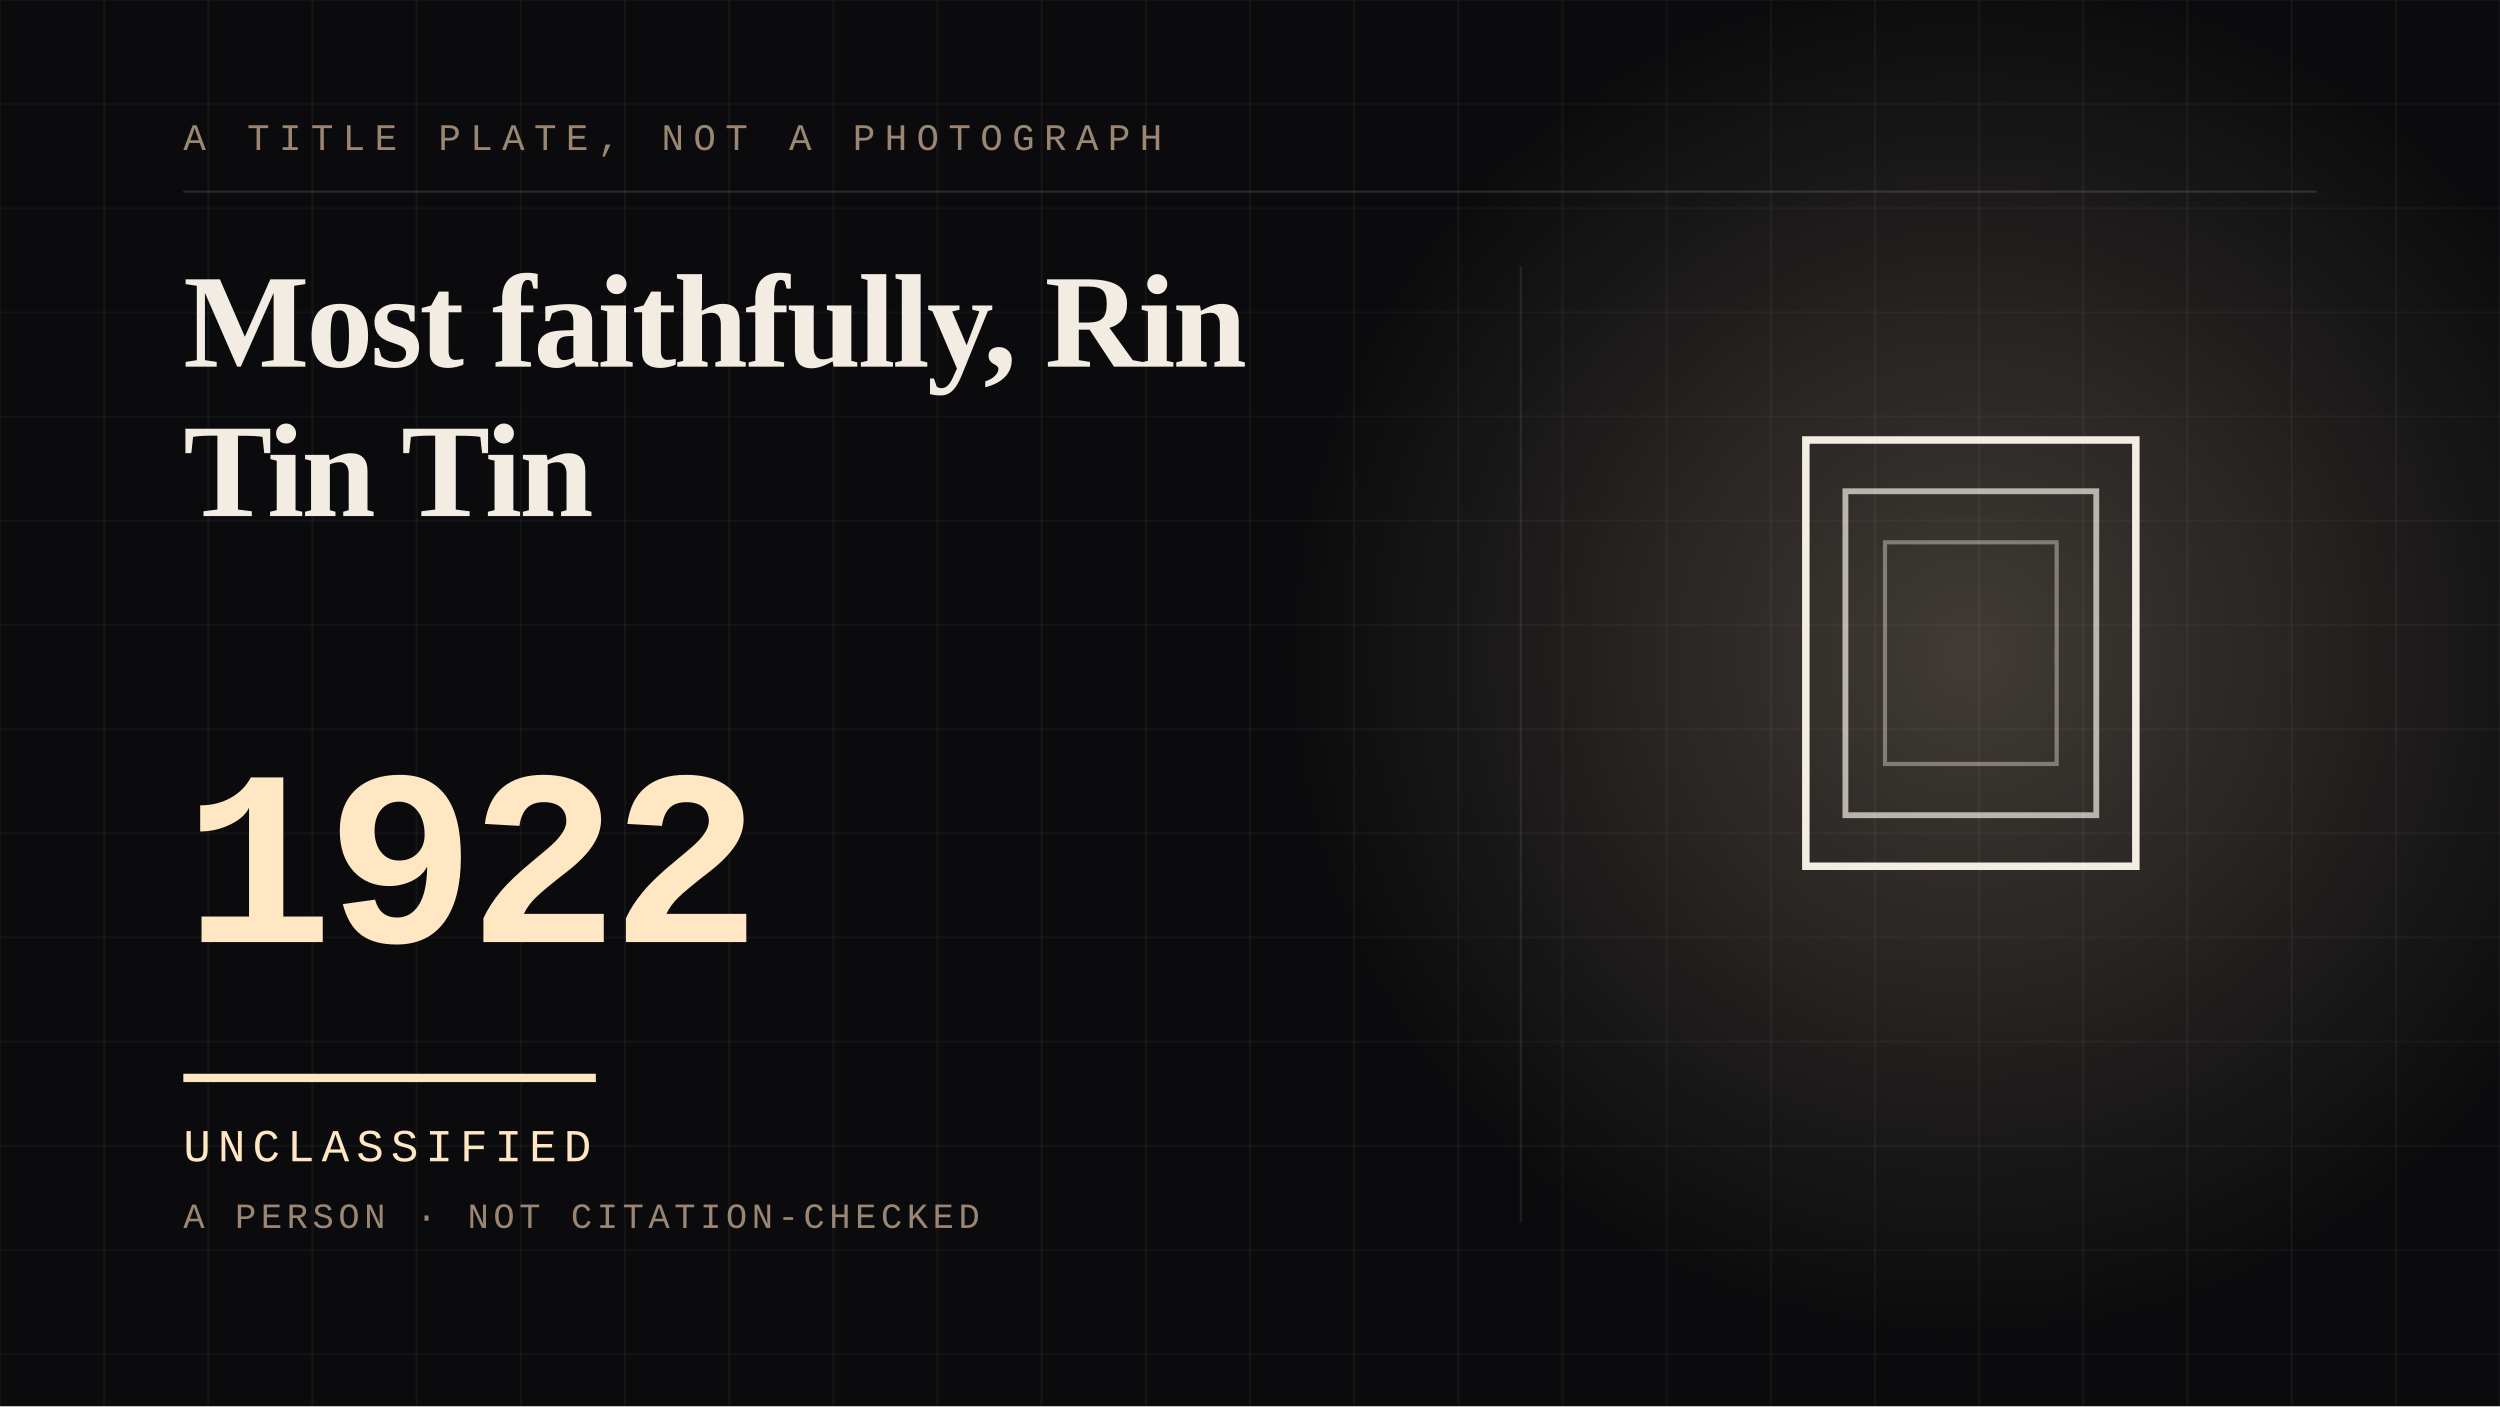
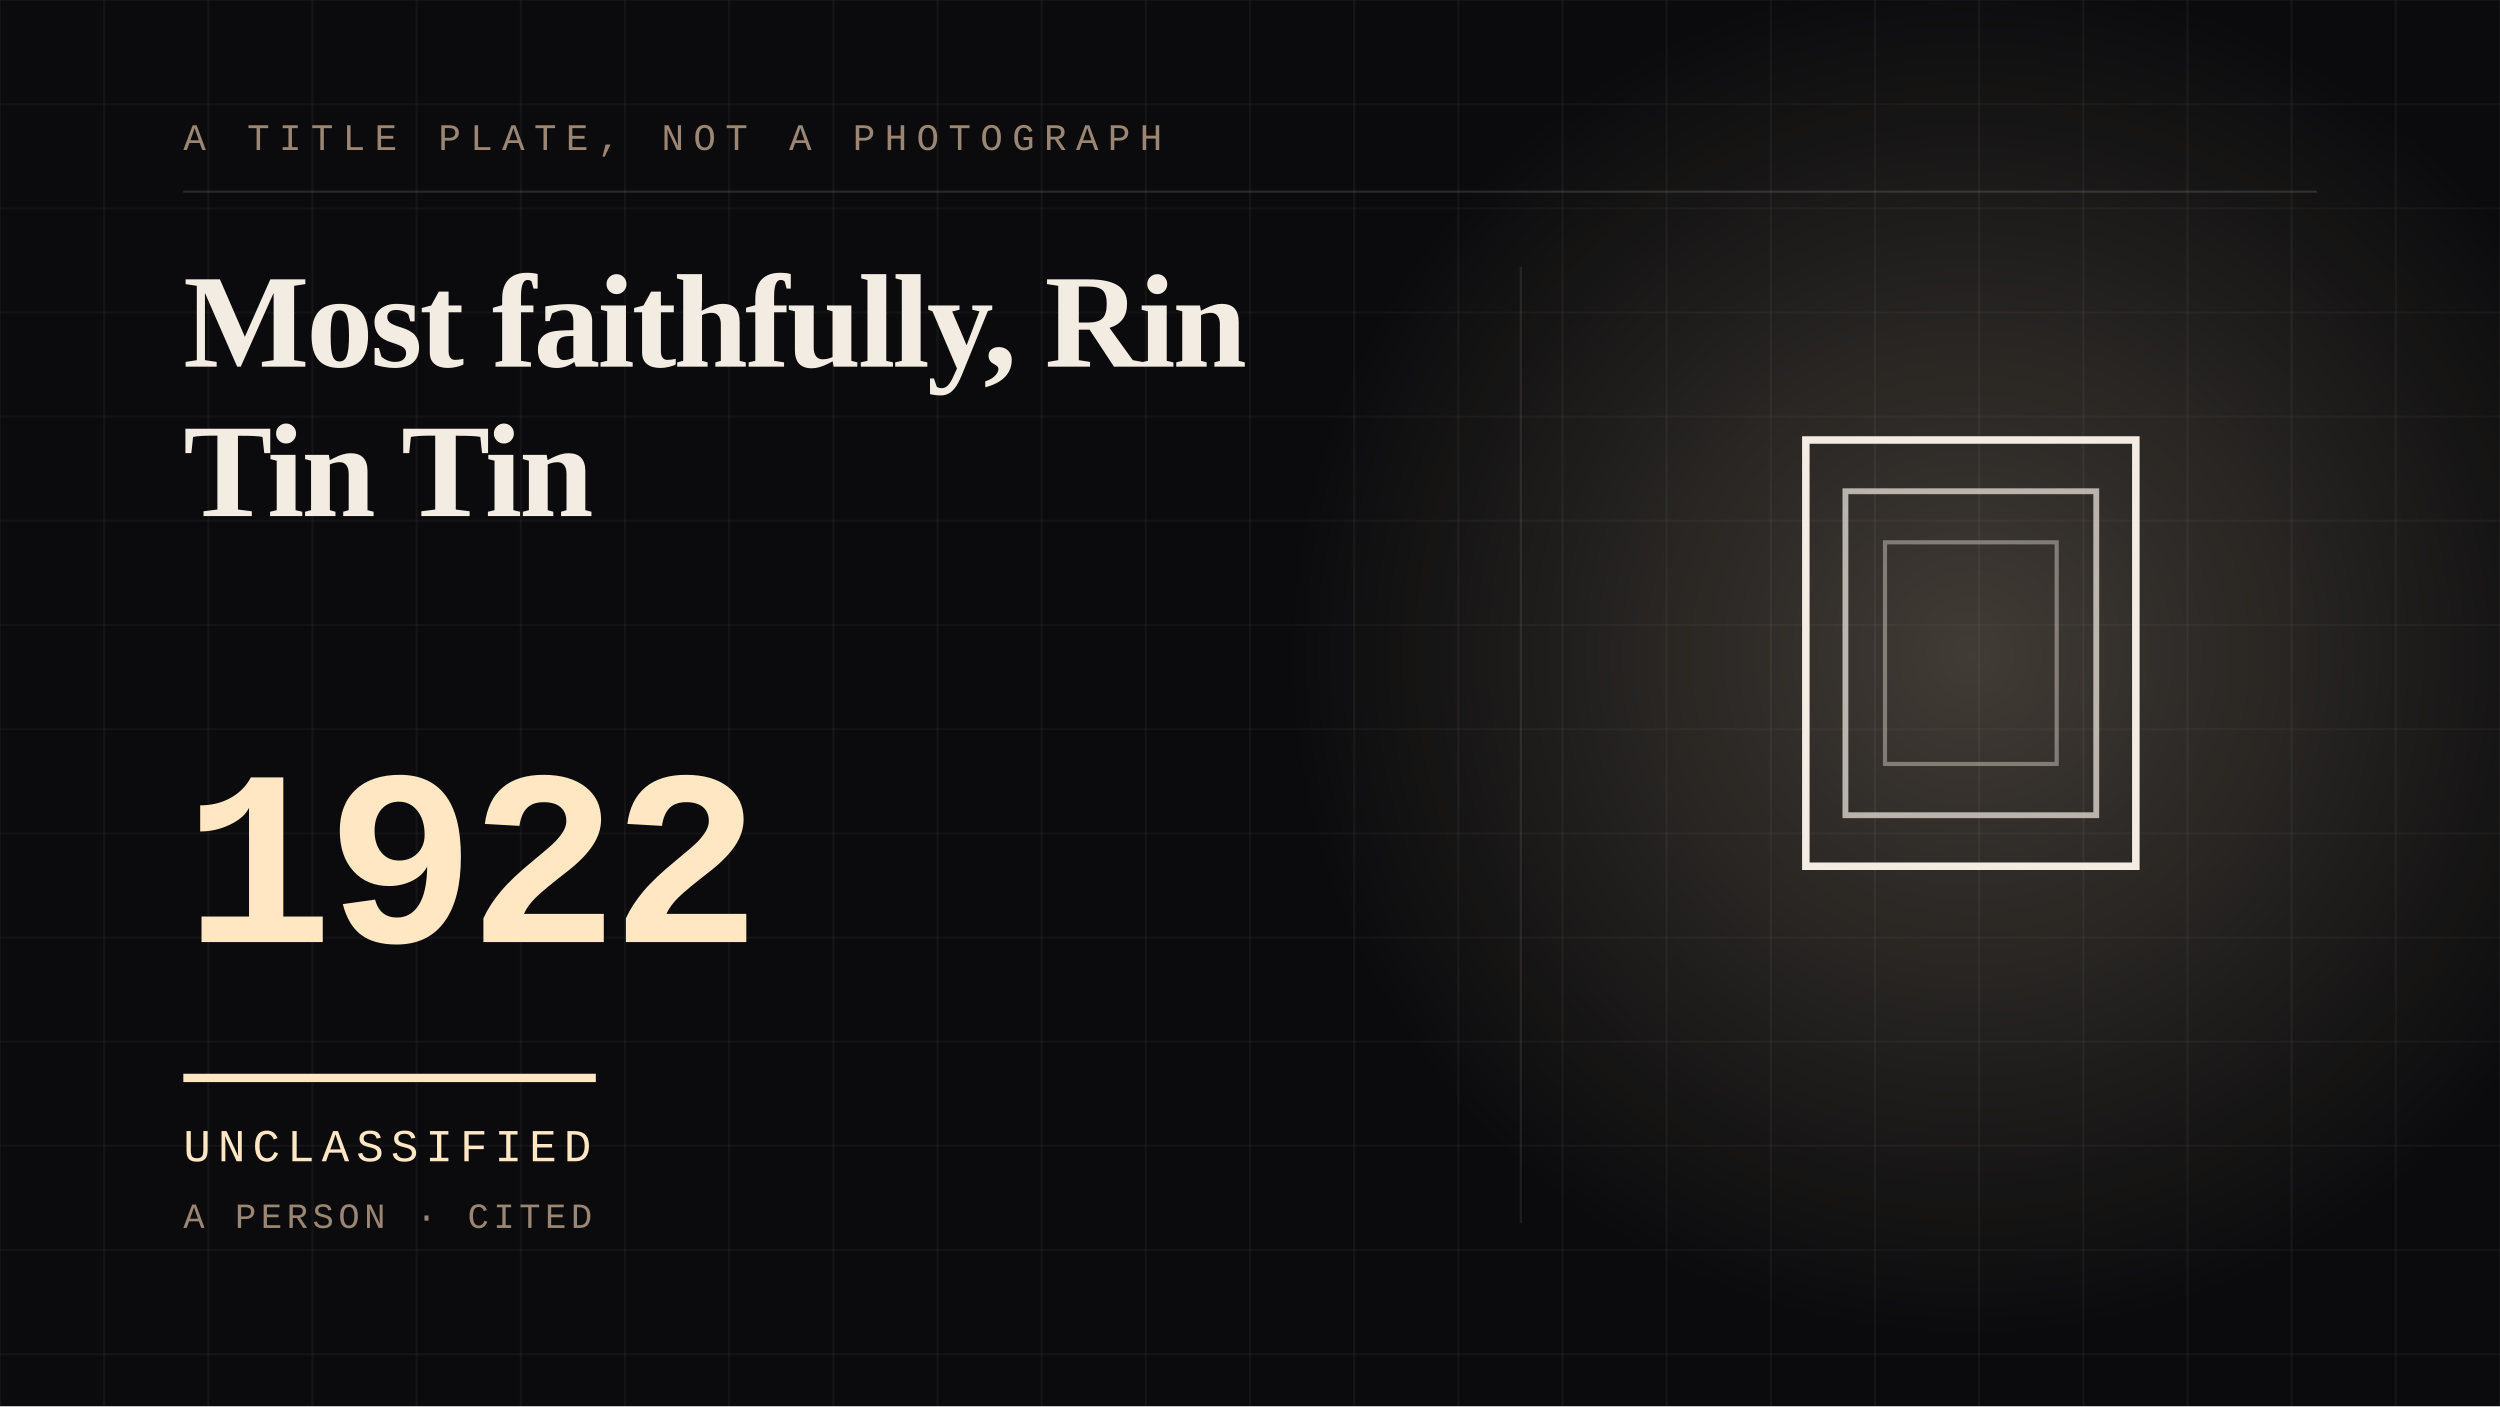
<svg xmlns="http://www.w3.org/2000/svg" viewBox="0 0 1200 675" width="1200" height="675" role="img" aria-label="Title plate: Most faithfully, Rin Tin Tin, 1922, A person, Unclassified. Drawn from the entry's own record, not a photograph.">
  <rect width="1200" height="675" fill="#0b0b0d" />
  <line x1="0" y1="0" x2="0" y2="675" stroke="#f3ece2" stroke-width="1" opacity=".045" />
  <line x1="50" y1="0" x2="50" y2="675" stroke="#f3ece2" stroke-width="1" opacity=".045" />
  <line x1="100" y1="0" x2="100" y2="675" stroke="#f3ece2" stroke-width="1" opacity=".045" />
  <line x1="150" y1="0" x2="150" y2="675" stroke="#f3ece2" stroke-width="1" opacity=".045" />
  <line x1="200" y1="0" x2="200" y2="675" stroke="#f3ece2" stroke-width="1" opacity=".045" />
  <line x1="250" y1="0" x2="250" y2="675" stroke="#f3ece2" stroke-width="1" opacity=".045" />
  <line x1="300" y1="0" x2="300" y2="675" stroke="#f3ece2" stroke-width="1" opacity=".045" />
  <line x1="350" y1="0" x2="350" y2="675" stroke="#f3ece2" stroke-width="1" opacity=".045" />
  <line x1="400" y1="0" x2="400" y2="675" stroke="#f3ece2" stroke-width="1" opacity=".045" />
  <line x1="450" y1="0" x2="450" y2="675" stroke="#f3ece2" stroke-width="1" opacity=".045" />
  <line x1="500" y1="0" x2="500" y2="675" stroke="#f3ece2" stroke-width="1" opacity=".045" />
  <line x1="550" y1="0" x2="550" y2="675" stroke="#f3ece2" stroke-width="1" opacity=".045" />
  <line x1="600" y1="0" x2="600" y2="675" stroke="#f3ece2" stroke-width="1" opacity=".045" />
  <line x1="650" y1="0" x2="650" y2="675" stroke="#f3ece2" stroke-width="1" opacity=".045" />
  <line x1="700" y1="0" x2="700" y2="675" stroke="#f3ece2" stroke-width="1" opacity=".045" />
  <line x1="750" y1="0" x2="750" y2="675" stroke="#f3ece2" stroke-width="1" opacity=".045" />
  <line x1="800" y1="0" x2="800" y2="675" stroke="#f3ece2" stroke-width="1" opacity=".045" />
  <line x1="850" y1="0" x2="850" y2="675" stroke="#f3ece2" stroke-width="1" opacity=".045" />
  <line x1="900" y1="0" x2="900" y2="675" stroke="#f3ece2" stroke-width="1" opacity=".045" />
  <line x1="950" y1="0" x2="950" y2="675" stroke="#f3ece2" stroke-width="1" opacity=".045" />
  <line x1="1000" y1="0" x2="1000" y2="675" stroke="#f3ece2" stroke-width="1" opacity=".045" />
  <line x1="1050" y1="0" x2="1050" y2="675" stroke="#f3ece2" stroke-width="1" opacity=".045" />
  <line x1="1100" y1="0" x2="1100" y2="675" stroke="#f3ece2" stroke-width="1" opacity=".045" />
  <line x1="1150" y1="0" x2="1150" y2="675" stroke="#f3ece2" stroke-width="1" opacity=".045" />
  <line x1="1200" y1="0" x2="1200" y2="675" stroke="#f3ece2" stroke-width="1" opacity=".045" />
  <line x1="0" y1="0" x2="1200" y2="0" stroke="#f3ece2" stroke-width="1" opacity=".035" />
  <line x1="0" y1="50" x2="1200" y2="50" stroke="#f3ece2" stroke-width="1" opacity=".035" />
  <line x1="0" y1="100" x2="1200" y2="100" stroke="#f3ece2" stroke-width="1" opacity=".035" />
  <line x1="0" y1="150" x2="1200" y2="150" stroke="#f3ece2" stroke-width="1" opacity=".035" />
  <line x1="0" y1="200" x2="1200" y2="200" stroke="#f3ece2" stroke-width="1" opacity=".035" />
  <line x1="0" y1="250" x2="1200" y2="250" stroke="#f3ece2" stroke-width="1" opacity=".035" />
  <line x1="0" y1="300" x2="1200" y2="300" stroke="#f3ece2" stroke-width="1" opacity=".035" />
  <line x1="0" y1="350" x2="1200" y2="350" stroke="#f3ece2" stroke-width="1" opacity=".035" />
  <line x1="0" y1="400" x2="1200" y2="400" stroke="#f3ece2" stroke-width="1" opacity=".035" />
  <line x1="0" y1="450" x2="1200" y2="450" stroke="#f3ece2" stroke-width="1" opacity=".035" />
  <line x1="0" y1="500" x2="1200" y2="500" stroke="#f3ece2" stroke-width="1" opacity=".035" />
  <line x1="0" y1="550" x2="1200" y2="550" stroke="#f3ece2" stroke-width="1" opacity=".035" />
  <line x1="0" y1="600" x2="1200" y2="600" stroke="#f3ece2" stroke-width="1" opacity=".035" />
  <line x1="0" y1="650" x2="1200" y2="650" stroke="#f3ece2" stroke-width="1" opacity=".035" />
  <defs>
    <radialGradient id="pg" cx=".5" cy=".5" r=".5">
      <stop offset="0" stop-color="#ffe7c4" stop-opacity=".22" />
      <stop offset="1" stop-color="#ffe7c4" stop-opacity="0" />
    </radialGradient>
  </defs>
  <circle cx="946" cy="314" r="330" fill="url(#pg)" />
  <rect x="866.8" y="211.2" width="158.4" height="204.6" fill="none" stroke="#f3ece2" stroke-width="3.6" opacity="1.00" />
  <rect x="885.8" y="235.8" width="120.4" height="155.5" fill="none" stroke="#f3ece2" stroke-width="2.8" opacity="0.70" />
  <rect x="904.8" y="260.3" width="82.4" height="106.4" fill="none" stroke="#f3ece2" stroke-width="2.0" opacity="0.40" />
  <rect x="866.8" y="211.2" width="158.4" height="204.6" fill="none" stroke="#f3ece2" stroke-width="1.2" stroke-dasharray="3 6" opacity=".45" />
  <text x="88" y="176.0" font-family="Georgia,&quot;Times New Roman&quot;,serif" font-size="64" font-weight="700" fill="#f3ece2" letter-spacing="-1.3">Most faithfully, Rin</text>
  <text x="88" y="247.7" font-family="Georgia,&quot;Times New Roman&quot;,serif" font-size="64" font-weight="700" fill="#f3ece2" letter-spacing="-1.3">Tin Tin</text>
  <text x="88" y="452.2" font-family="Consolas,&quot;Courier New&quot;,monospace" font-size="120" font-weight="700" letter-spacing="-3.6" fill="#ffe7c4">1922</text>
  <line x1="88" y1="517.4" x2="286.0" y2="517.4" stroke="#ffe7c4" stroke-width="4" />
  <text x="88" y="557.4" font-family="Consolas,&quot;Courier New&quot;,monospace" font-size="22" letter-spacing="3.4" fill="#ffe7c4">UNCLASSIFIED</text>
-   <text x="88" y="589.4" font-family="Consolas,&quot;Courier New&quot;,monospace" font-size="17" letter-spacing="2.2" fill="#9a8672">A PERSON  ·  NOT CITATION-CHECKED</text>
+   <text x="88" y="589.4" font-family="Consolas,&quot;Courier New&quot;,monospace" font-size="17" letter-spacing="2.2" fill="#9a8672">A PERSON  ·  CITED</text>
  <text x="88" y="72" font-family="Consolas,&quot;Courier New&quot;,monospace" font-size="18" letter-spacing="4.5" fill="#9a8672">A TITLE PLATE, NOT A PHOTOGRAPH</text>
  <line x1="88" y1="92" x2="1112" y2="92" stroke="#f3ece2" stroke-width="1" opacity=".14" />
  <line x1="730" y1="128" x2="730" y2="587" stroke="#f3ece2" stroke-width="1" opacity=".09" />
</svg>
